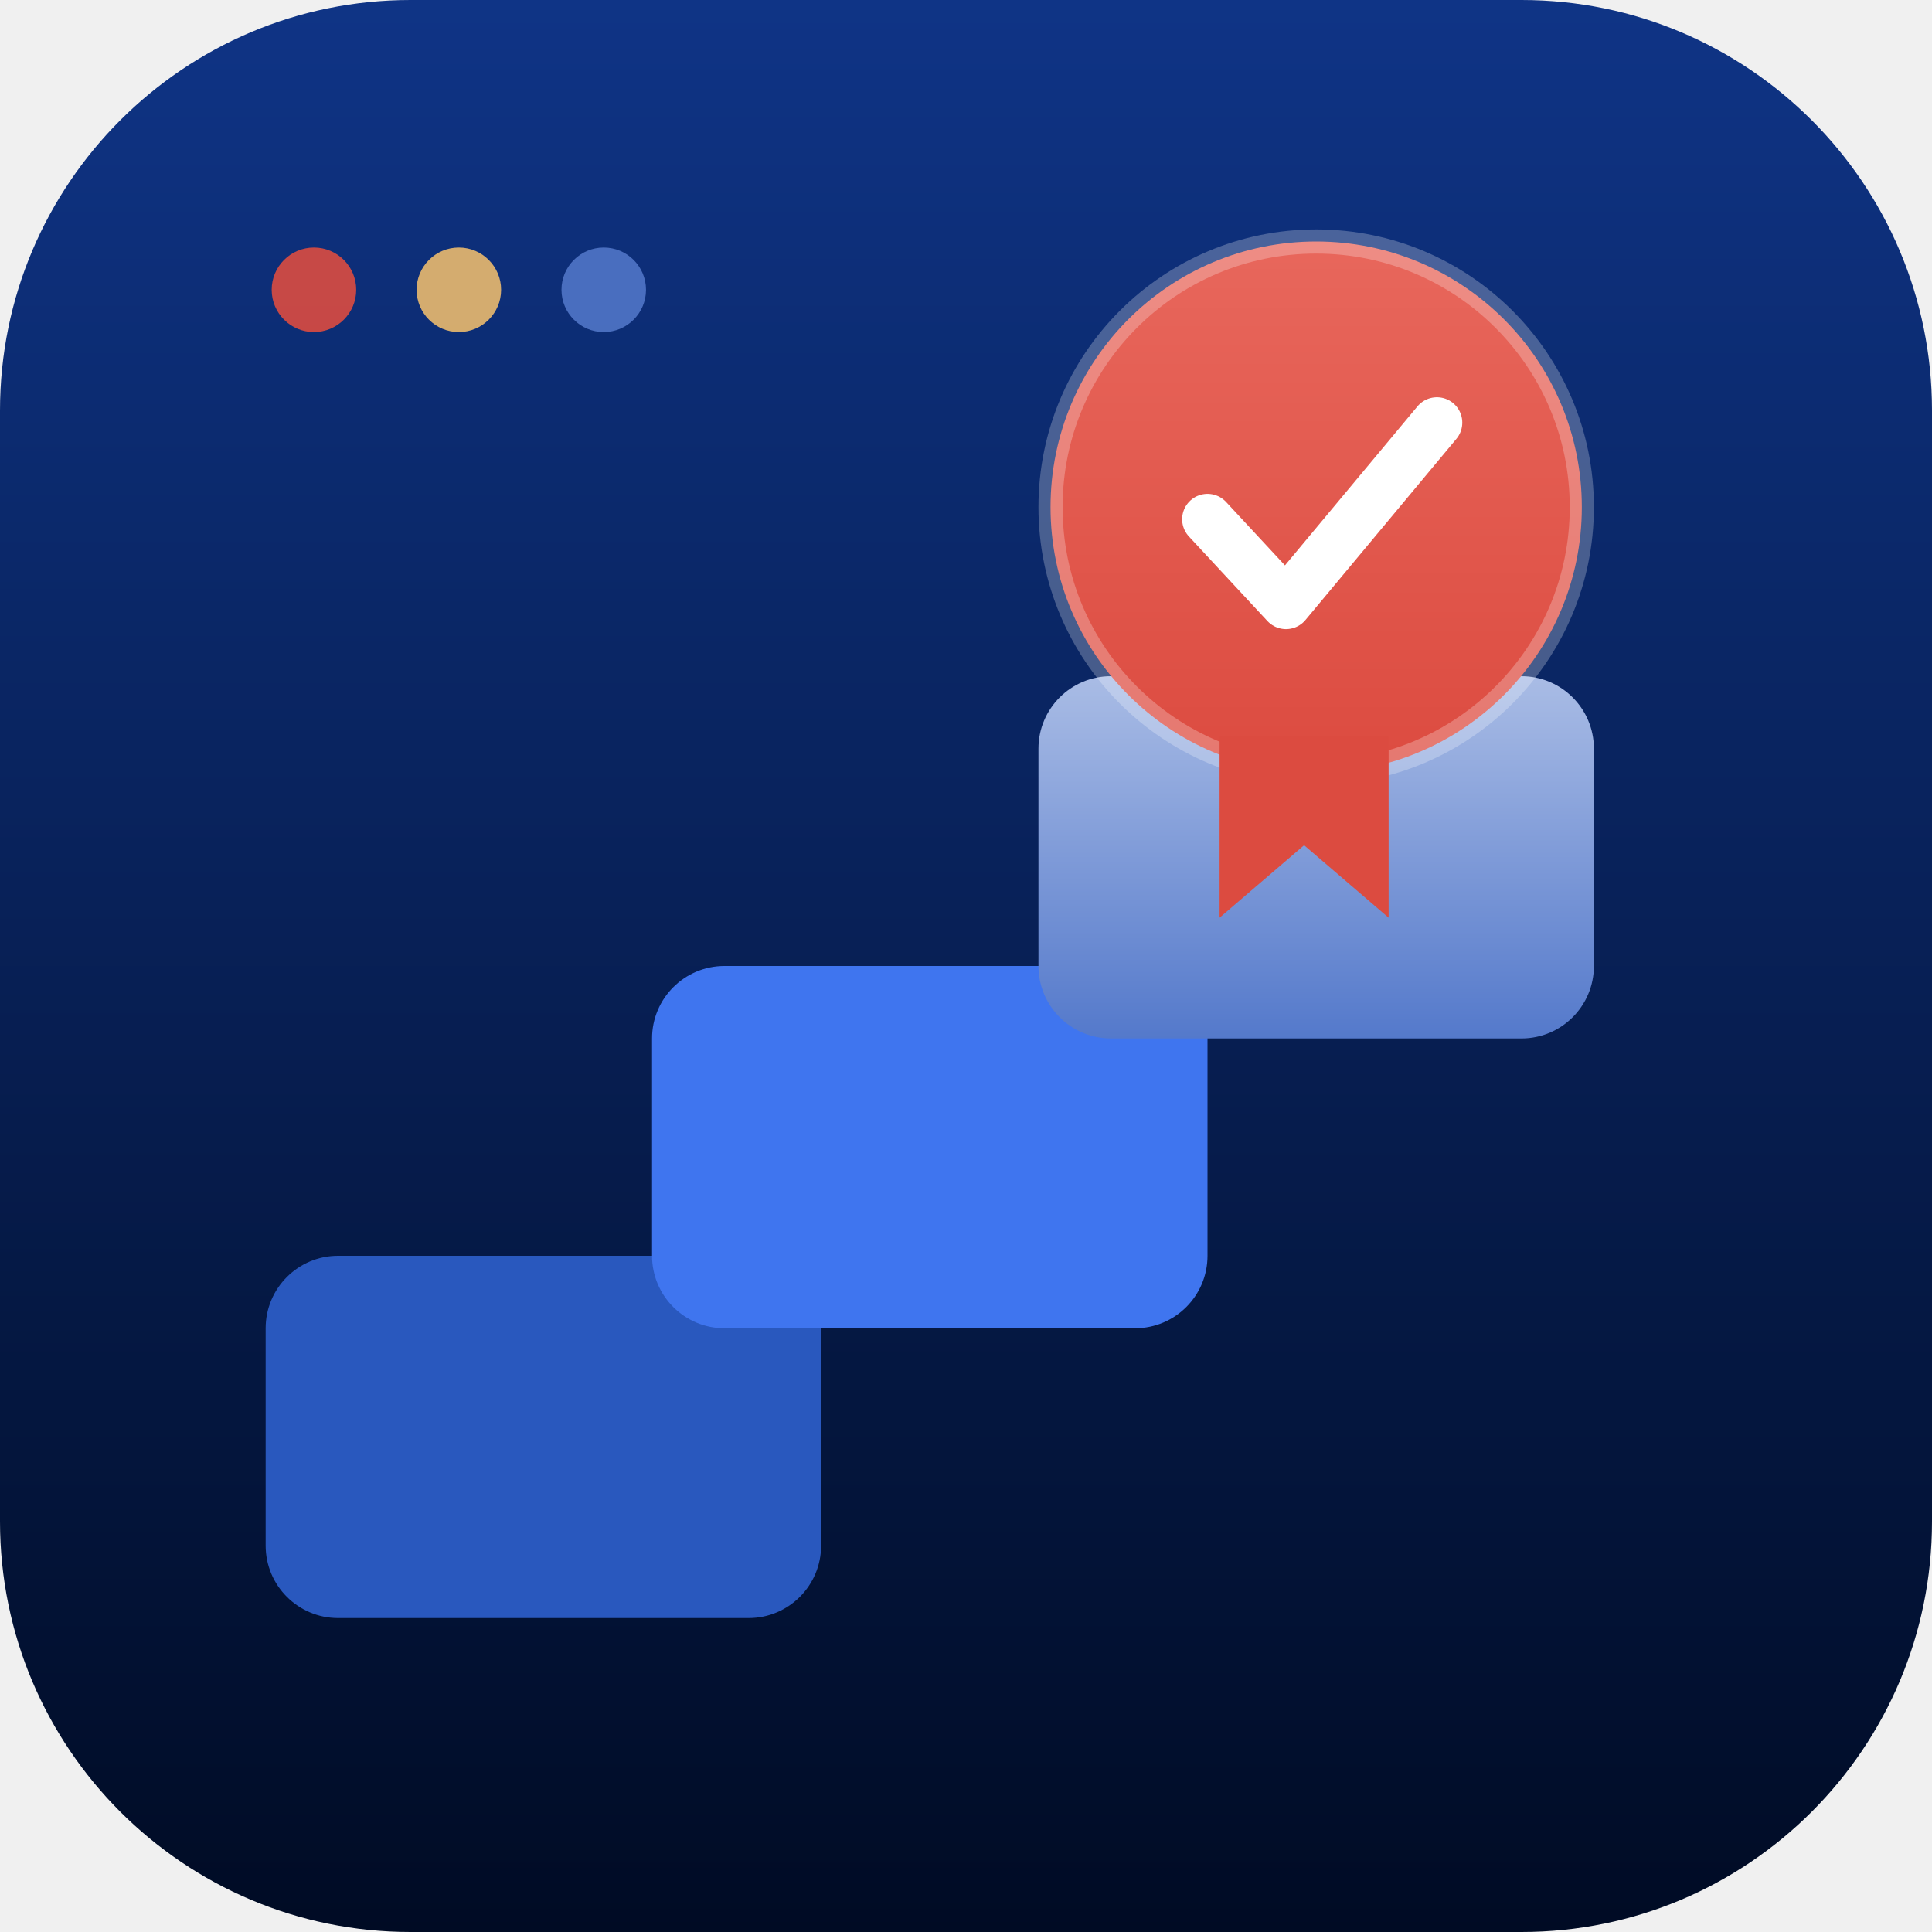
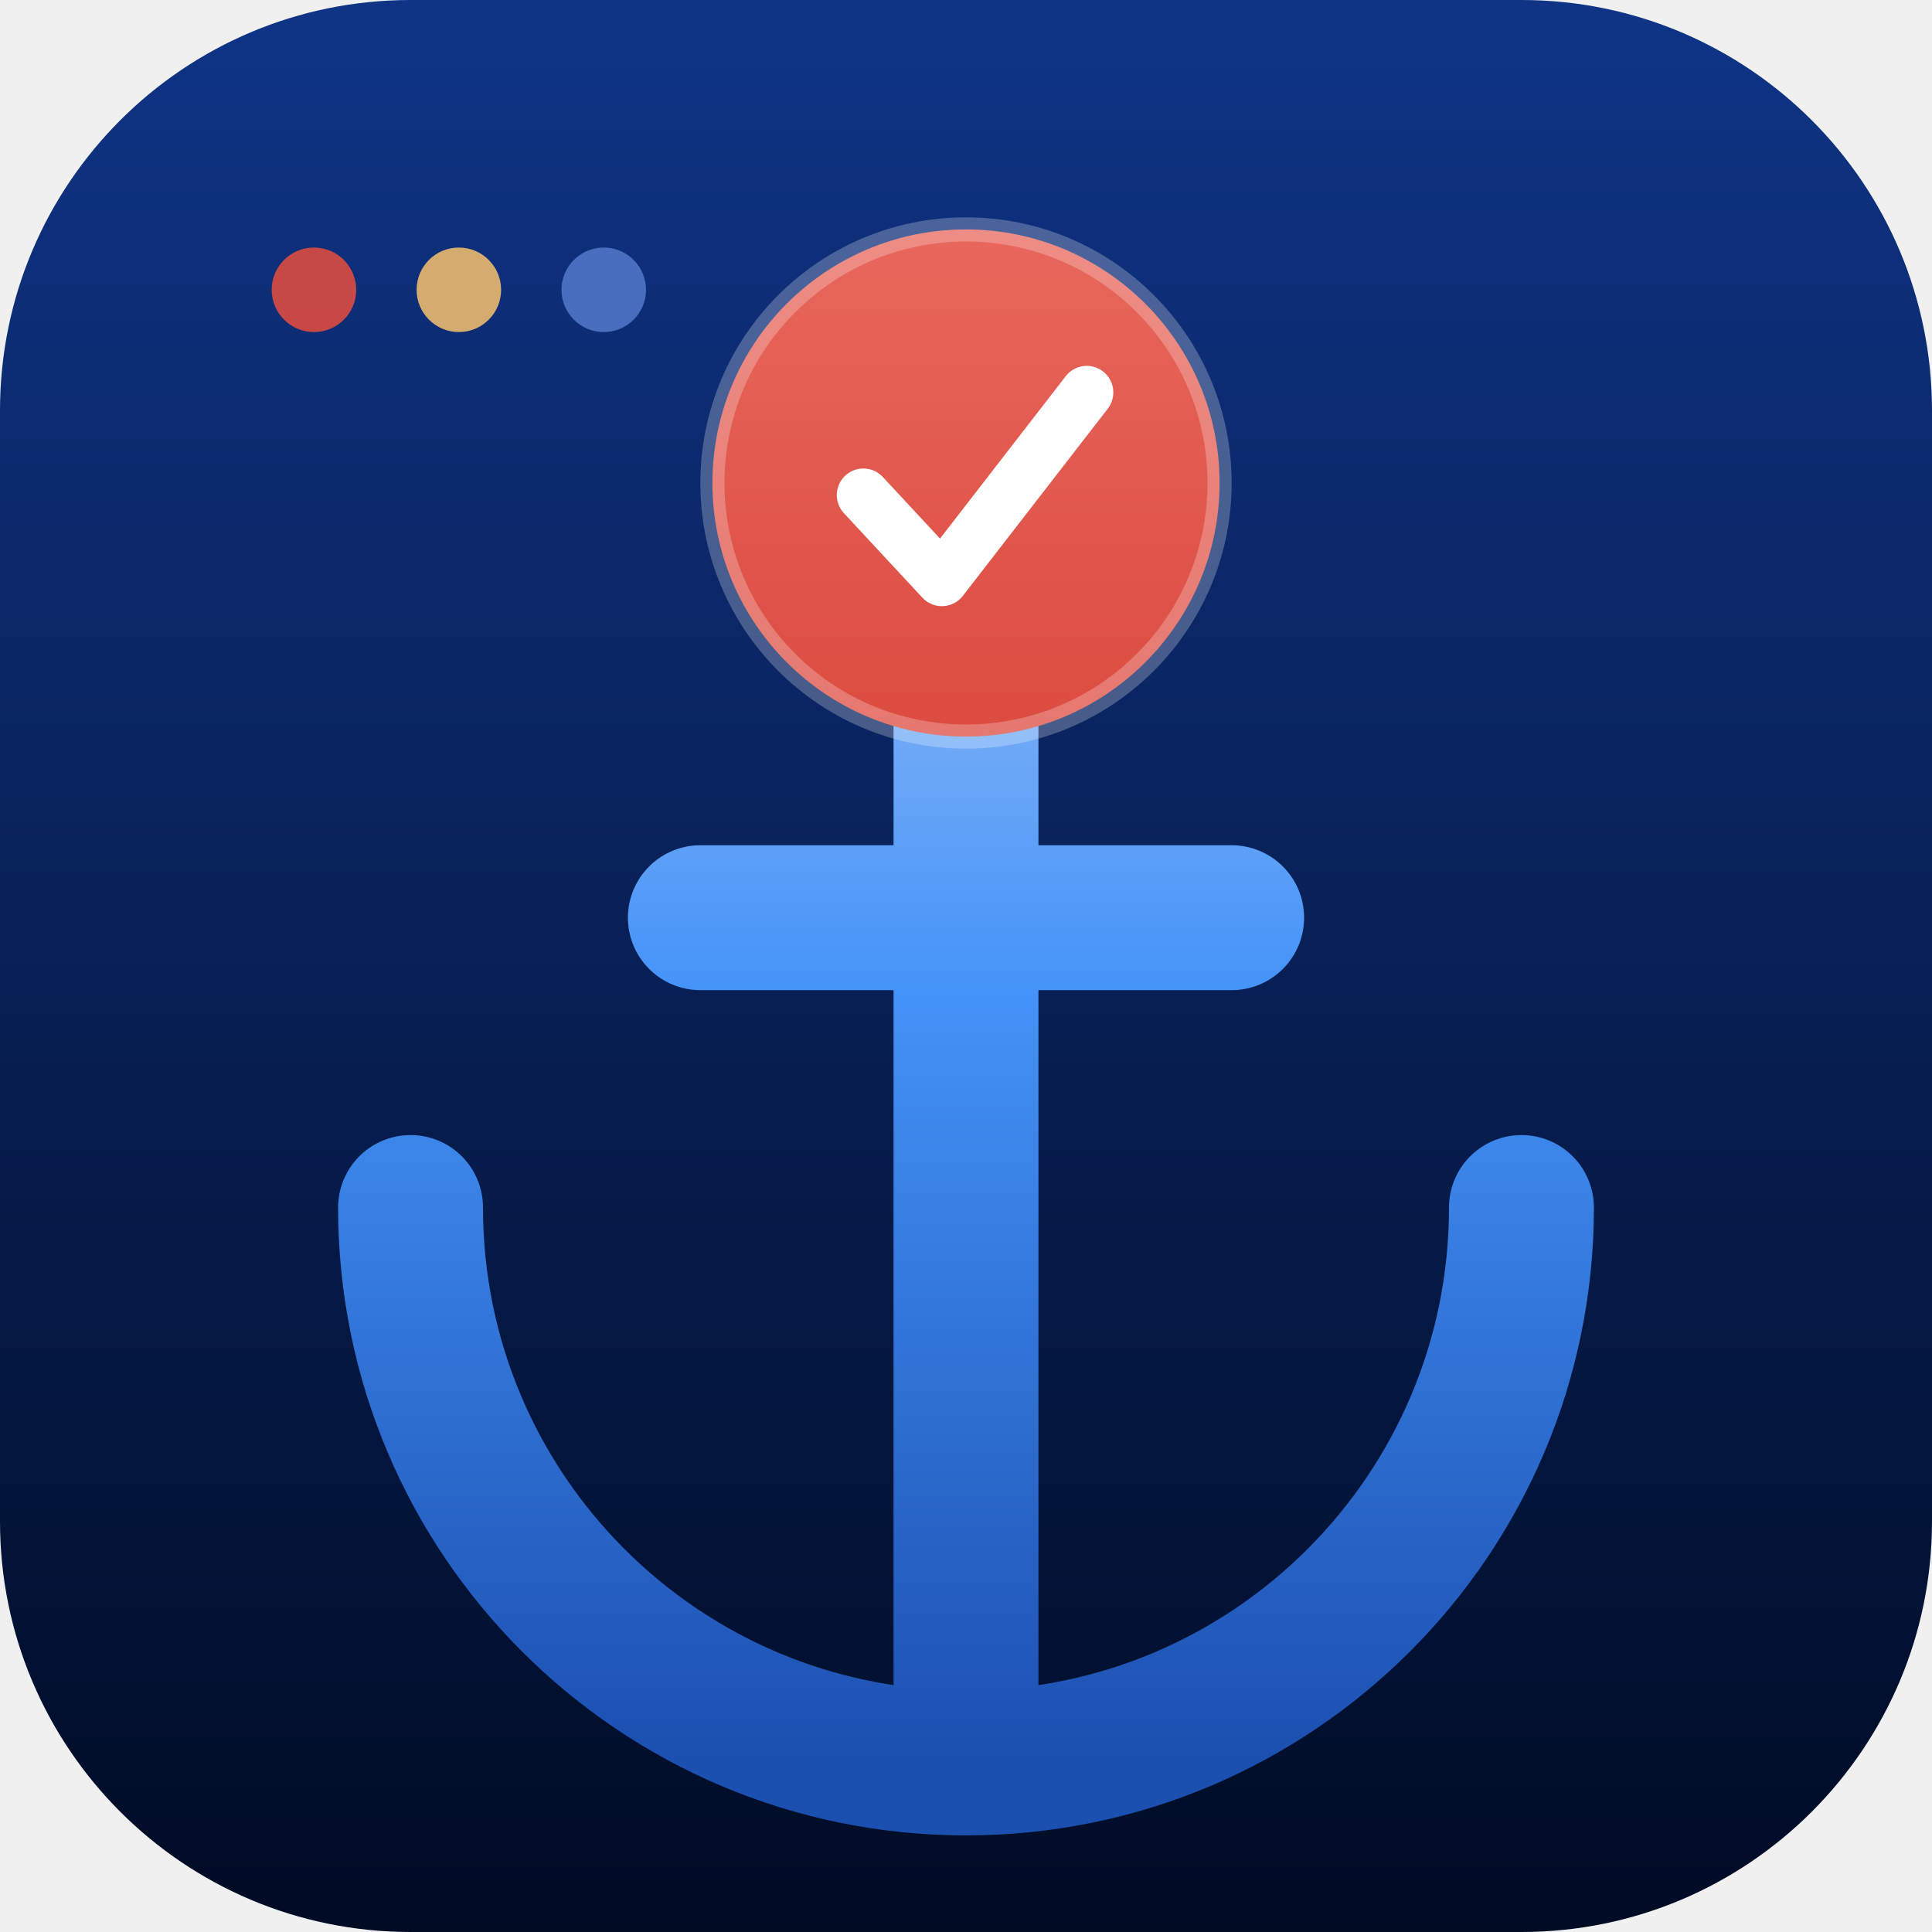
<svg xmlns="http://www.w3.org/2000/svg" width="160" height="160" viewBox="0 0 160 160" fill="none" role="img" aria-label="Certharbor logo">
  <defs>
    <linearGradient id="tile" x1="0" y1="0" x2="0" y2="160" gradientUnits="userSpaceOnUse">
      <stop offset="0" stop-color="#0f3486" />
      <stop offset="1" stop-color="#000b24" />
    </linearGradient>
-     <linearGradient id="stepTop" x1="0" y1="0" x2="0" y2="1">
-       <stop offset="0" stop-color="#a9bce5" />
-       <stop offset="1" stop-color="#5479cb" />
+     <linearGradient id="metal" x1="0" y1="18" x2="0" y2="146" gradientUnits="userSpaceOnUse">
+       <stop offset="0" stop-color="#c7d6f5" />
+       <stop offset="0.5" stop-color="#4493f8" />
+       <stop offset="1" stop-color="#1b4fb0" />
    </linearGradient>
    <linearGradient id="seal" x1="0" y1="0" x2="0" y2="1">
      <stop offset="0" stop-color="#e8675c" />
      <stop offset="1" stop-color="#dc4b40" />
    </linearGradient>
  </defs>
  <rect x="0" y="0" width="160" height="160" rx="34" fill="url(#tile)" />
  <circle cx="26" cy="24" r="3.5" fill="#dc4b40" opacity="0.9" />
  <circle cx="38" cy="24" r="3.5" fill="#f7c26d" opacity="0.85" />
  <circle cx="50" cy="24" r="3.5" fill="#5479cb" opacity="0.85" />
-   <rect x="22" y="104" width="46" height="30" rx="6" fill="#2958be" />
-   <rect x="54" y="80" width="46" height="30" rx="6" fill="#3f75ef" />
-   <rect x="86" y="56" width="46" height="30" rx="6" fill="url(#stepTop)" />
-   <g transform="translate(109,42)">
-     <circle r="22" fill="url(#seal)" />
-     <circle r="22" fill="none" stroke="#ffffff" stroke-opacity="0.25" stroke-width="2" />
-     <path d="M -9 1 L -2.5 8 L 10 -7" fill="none" stroke="#ffffff" stroke-width="4.2" stroke-linecap="round" stroke-linejoin="round" />
-     <path d="M -8 19 L -8 34 L -1 28 L 6 34 L 6 19 Z" fill="#dc4b40" />
+   <g fill="none" stroke="url(#metal)" stroke-width="12" stroke-linecap="round" stroke-linejoin="round">
+     <path d="M80,60 L80,146" />
+     <path d="M58,76 L102,76" />
+     <path d="M34,100 A46,46 0 0 0 126,100" />
+   </g>
+   <g transform="translate(80,40)">
+     <circle r="21" fill="url(#seal)" />
+     <circle r="21" fill="none" stroke="#ffffff" stroke-opacity="0.25" stroke-width="2" />
+     <path d="M -8.5 1 L -2 8 L 10 -7.5" fill="none" stroke="#ffffff" stroke-width="4.4" stroke-linecap="round" stroke-linejoin="round" />
  </g>
</svg>
